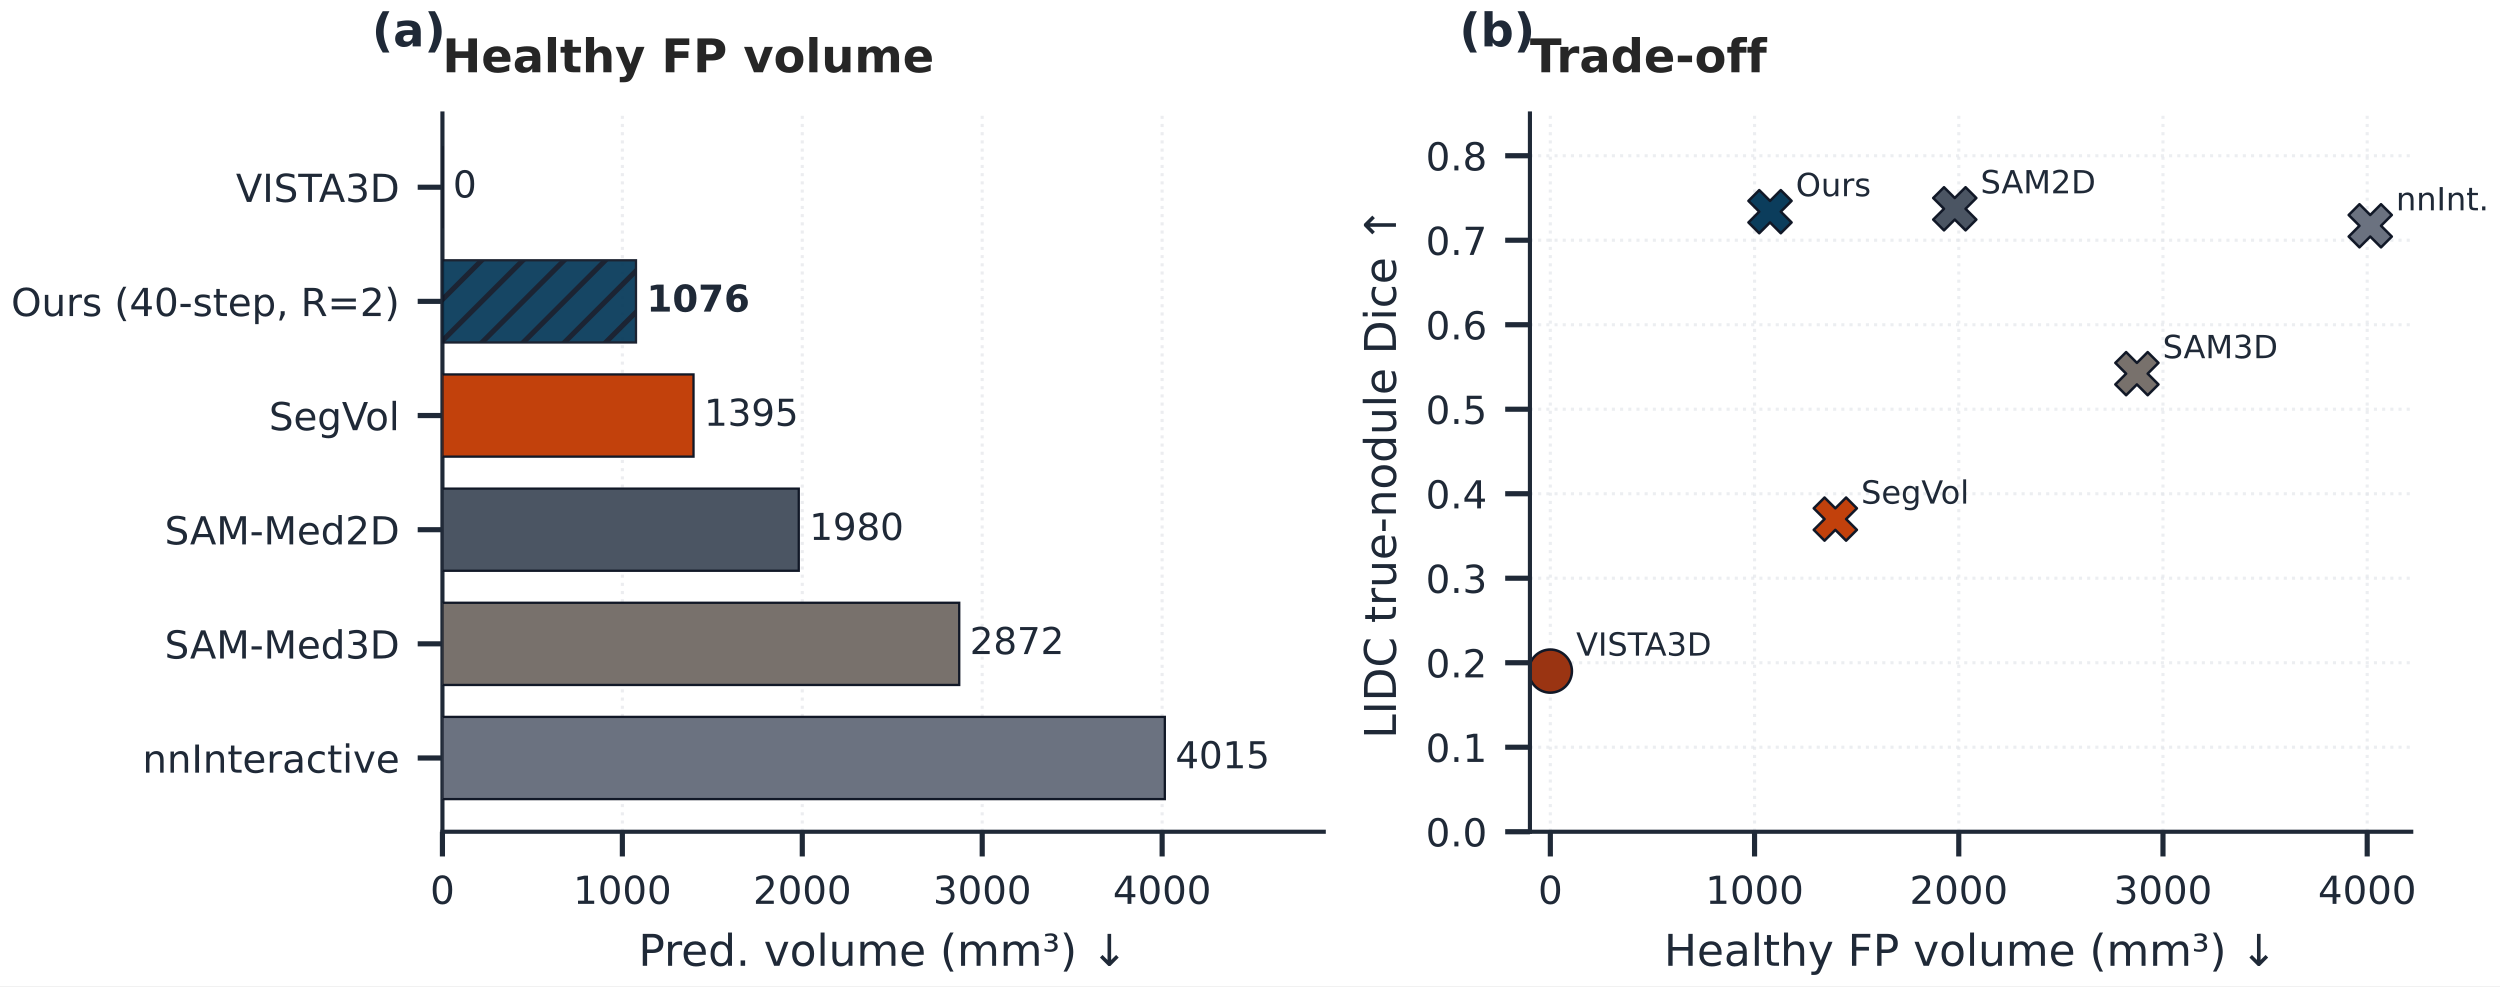
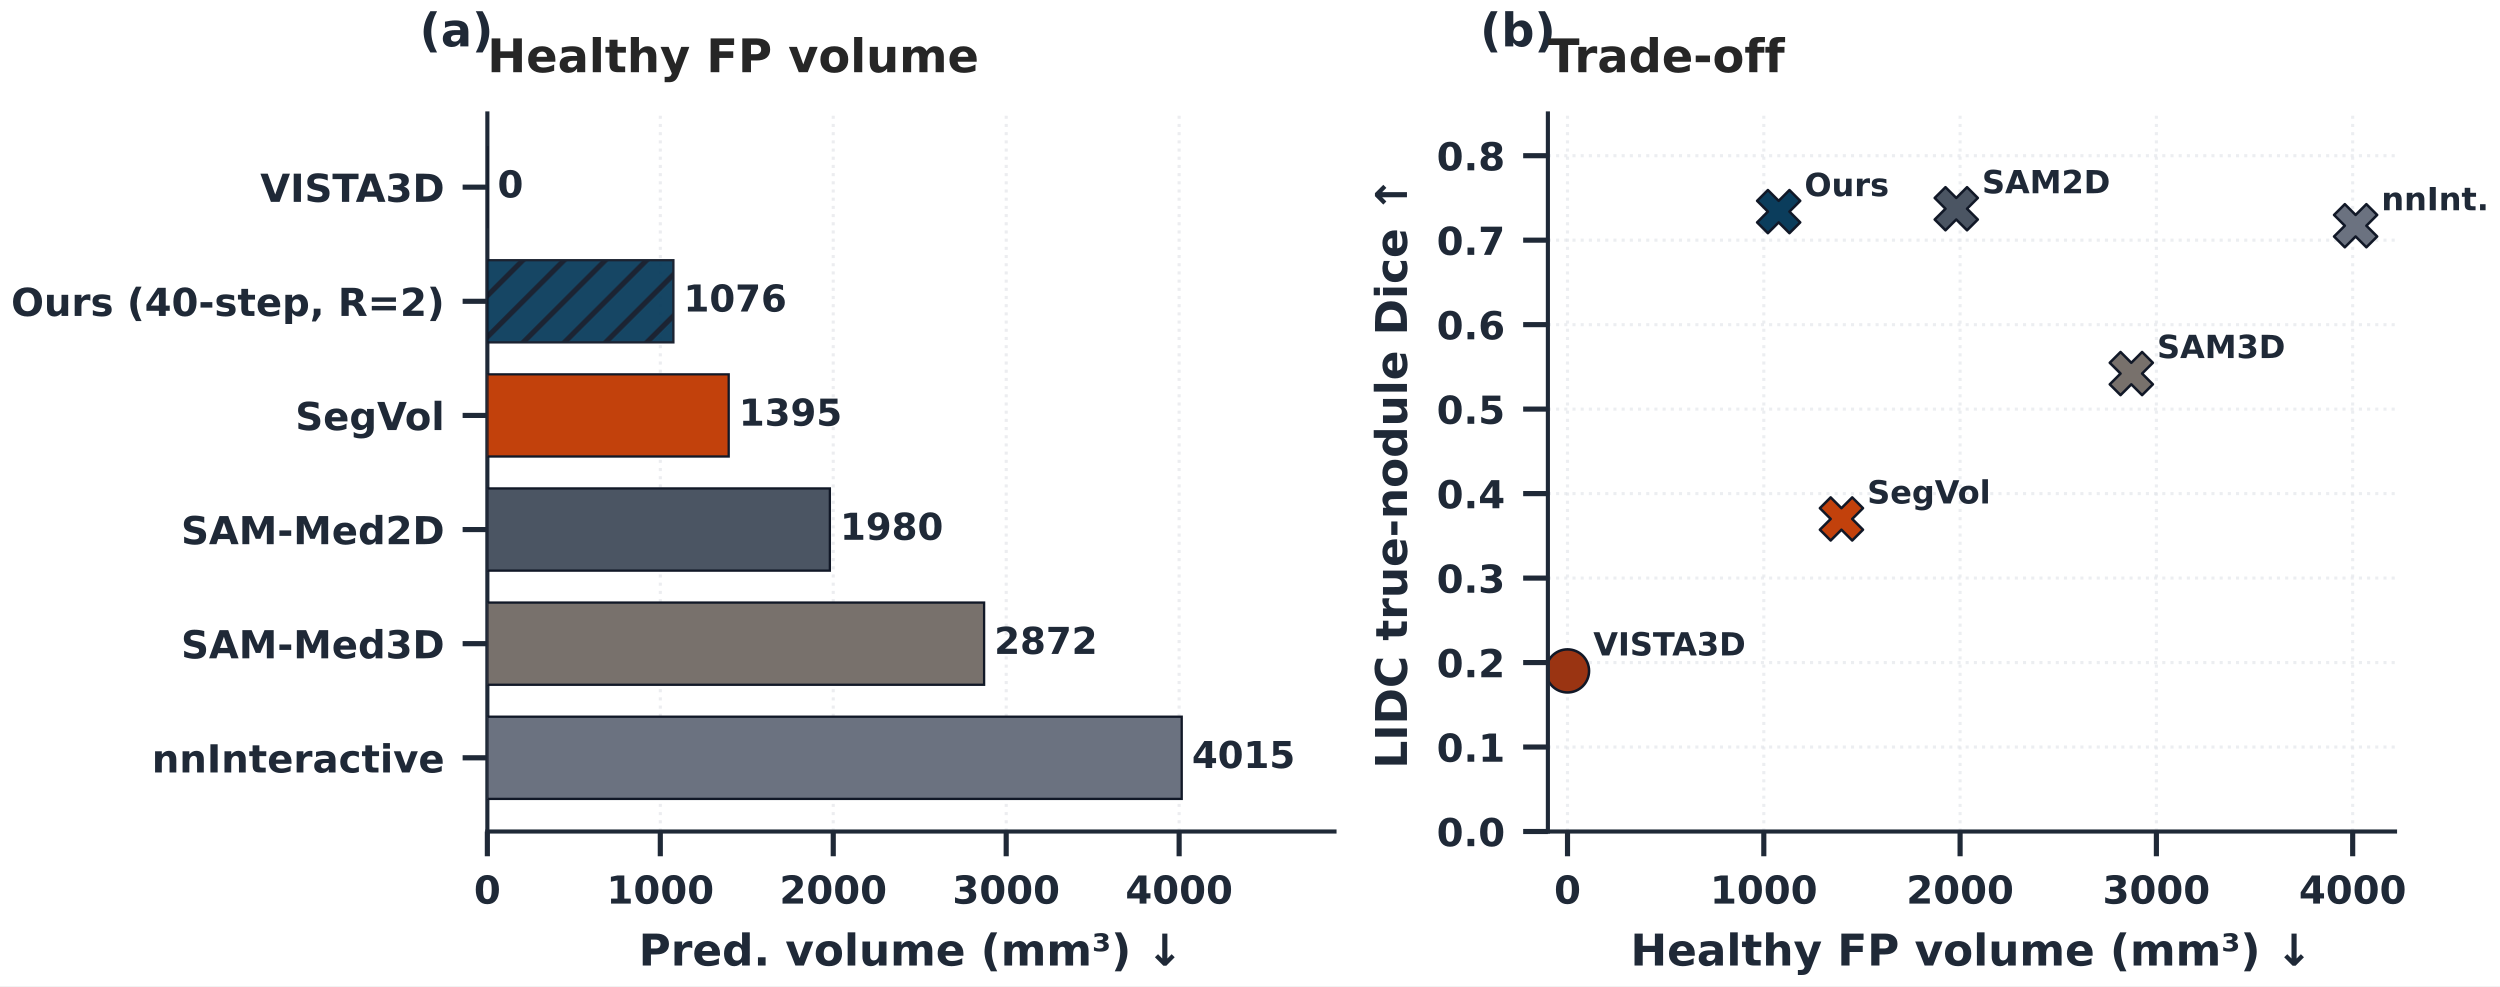
- <svg xmlns="http://www.w3.org/2000/svg" xmlns:xlink="http://www.w3.org/1999/xlink" width="485.108pt" height="191.339pt" viewBox="0 0 485.108 191.339" version="1.1">
+ <svg xmlns="http://www.w3.org/2000/svg" xmlns:xlink="http://www.w3.org/1999/xlink" width="485.242pt" height="191.406pt" viewBox="0 0 485.242 191.406" version="1.1">
  <defs>
    <style type="text/css">*{stroke-linejoin: round; stroke-linecap: butt}</style>
  </defs>
  <g id="figure_1">
    <g id="patch_1">
-       <path d="M 0 191.339  L 485.108 191.339  L 485.108 0  L 0 0  z " style="fill: #ffffff" />
+       <path d="M 0 191.406  L 485.242 191.406  L 485.242 0  L 0 0  z " style="fill: #ffffff" />
    </g>
    <g id="axes_1">
      <g id="patch_2">
-         <path d="M 85.851 161.394  L 256.865 161.394  L 256.865 22.02  L 85.851 22.02  z " style="fill: #ffffff" />
+         <path d="M 94.595 161.394  L 259.019 161.394  L 259.019 22.02  L 94.595 22.02  z " style="fill: #ffffff" />
      </g>
      <g id="matplotlib.axis_1">
        <g id="xtick_1">
          <g id="line2d_1">
-             <path d="M 85.851 161.394  L 85.851 22.02  " clip-path="url(#pe7e0dd7c18)" style="fill: none; stroke-dasharray: 0.6,0.99; stroke-dashoffset: 0; stroke: #e5e7eb; stroke-opacity: 0.75; stroke-width: 0.6" />
+             <path d="M 94.595 161.394  L 94.595 22.02  " clip-path="url(#p7bbdac4e8a)" style="fill: none; stroke-dasharray: 0.6,0.99; stroke-dashoffset: 0; stroke: #e5e7eb; stroke-opacity: 0.75; stroke-width: 0.6" />
          </g>
          <g id="line2d_2">
            <defs>
-               <path id="mbd472f9a07" d="M 0 0  L 0 4.8  " style="stroke: #1f2937" />
+               <path id="mce091af784" d="M 0 0  L 0 4.8  " style="stroke: #1f2937" />
            </defs>
            <g>
-               <use xlink:href="#mbd472f9a07" x="85.851" y="161.394" style="fill: #1f2937; stroke: #1f2937" />
+               <use xlink:href="#mce091af784" x="94.595" y="161.394" style="fill: #1f2937; stroke: #1f2937" />
            </g>
          </g>
          <g id="text_1">
-             <text style="fill: #1f2937; font: 7.5px 'DejaVu Sans'; text-anchor: middle" x="85.851" y="175.393" transform="rotate(-0 85.85141 175.393)">0</text>
+             <text style="fill: #1f2937; font: 700 7.5px 'DejaVu Sans'; text-anchor: middle" x="94.595" y="175.393" transform="rotate(-0 94.59477 175.393)">0</text>
          </g>
        </g>
        <g id="xtick_2">
          <g id="line2d_3">
-             <path d="M 120.765 161.394  L 120.765 22.02  " clip-path="url(#pe7e0dd7c18)" style="fill: none; stroke-dasharray: 0.6,0.99; stroke-dashoffset: 0; stroke: #e5e7eb; stroke-opacity: 0.75; stroke-width: 0.6" />
+             <path d="M 128.163 161.394  L 128.163 22.02  " clip-path="url(#p7bbdac4e8a)" style="fill: none; stroke-dasharray: 0.6,0.99; stroke-dashoffset: 0; stroke: #e5e7eb; stroke-opacity: 0.75; stroke-width: 0.6" />
          </g>
          <g id="line2d_4">
            <g>
-               <use xlink:href="#mbd472f9a07" x="120.765" y="161.394" style="fill: #1f2937; stroke: #1f2937" />
+               <use xlink:href="#mce091af784" x="128.163" y="161.394" style="fill: #1f2937; stroke: #1f2937" />
            </g>
          </g>
          <g id="text_2">
-             <text style="fill: #1f2937; font: 7.5px 'DejaVu Sans'; text-anchor: middle" x="120.765" y="175.393" transform="rotate(-0 120.7648 175.393)">1000</text>
+             <text style="fill: #1f2937; font: 700 7.5px 'DejaVu Sans'; text-anchor: middle" x="128.163" y="175.393" transform="rotate(-0 128.1629 175.393)">1000</text>
          </g>
        </g>
        <g id="xtick_3">
          <g id="line2d_5">
-             <path d="M 155.678 161.394  L 155.678 22.02  " clip-path="url(#pe7e0dd7c18)" style="fill: none; stroke-dasharray: 0.6,0.99; stroke-dashoffset: 0; stroke: #e5e7eb; stroke-opacity: 0.75; stroke-width: 0.6" />
+             <path d="M 161.731 161.394  L 161.731 22.02  " clip-path="url(#p7bbdac4e8a)" style="fill: none; stroke-dasharray: 0.6,0.99; stroke-dashoffset: 0; stroke: #e5e7eb; stroke-opacity: 0.75; stroke-width: 0.6" />
          </g>
          <g id="line2d_6">
            <g>
-               <use xlink:href="#mbd472f9a07" x="155.678" y="161.394" style="fill: #1f2937; stroke: #1f2937" />
+               <use xlink:href="#mce091af784" x="161.731" y="161.394" style="fill: #1f2937; stroke: #1f2937" />
            </g>
          </g>
          <g id="text_3">
-             <text style="fill: #1f2937; font: 7.5px 'DejaVu Sans'; text-anchor: middle" x="155.678" y="175.393" transform="rotate(-0 155.6781 175.393)">2000</text>
+             <text style="fill: #1f2937; font: 700 7.5px 'DejaVu Sans'; text-anchor: middle" x="161.731" y="175.393" transform="rotate(-0 161.731 175.393)">2000</text>
          </g>
        </g>
        <g id="xtick_4">
          <g id="line2d_7">
-             <path d="M 190.592 161.394  L 190.592 22.02  " clip-path="url(#pe7e0dd7c18)" style="fill: none; stroke-dasharray: 0.6,0.99; stroke-dashoffset: 0; stroke: #e5e7eb; stroke-opacity: 0.75; stroke-width: 0.6" />
+             <path d="M 195.299 161.394  L 195.299 22.02  " clip-path="url(#p7bbdac4e8a)" style="fill: none; stroke-dasharray: 0.6,0.99; stroke-dashoffset: 0; stroke: #e5e7eb; stroke-opacity: 0.75; stroke-width: 0.6" />
          </g>
          <g id="line2d_8">
            <g>
-               <use xlink:href="#mbd472f9a07" x="190.592" y="161.394" style="fill: #1f2937; stroke: #1f2937" />
+               <use xlink:href="#mce091af784" x="195.299" y="161.394" style="fill: #1f2937; stroke: #1f2937" />
            </g>
          </g>
          <g id="text_4">
-             <text style="fill: #1f2937; font: 7.5px 'DejaVu Sans'; text-anchor: middle" x="190.592" y="175.393" transform="rotate(-0 190.5915 175.393)">3000</text>
+             <text style="fill: #1f2937; font: 700 7.5px 'DejaVu Sans'; text-anchor: middle" x="195.299" y="175.393" transform="rotate(-0 195.2991 175.393)">3000</text>
          </g>
        </g>
        <g id="xtick_5">
          <g id="line2d_9">
-             <path d="M 225.505 161.394  L 225.505 22.02  " clip-path="url(#pe7e0dd7c18)" style="fill: none; stroke-dasharray: 0.6,0.99; stroke-dashoffset: 0; stroke: #e5e7eb; stroke-opacity: 0.75; stroke-width: 0.6" />
+             <path d="M 228.867 161.394  L 228.867 22.02  " clip-path="url(#p7bbdac4e8a)" style="fill: none; stroke-dasharray: 0.6,0.99; stroke-dashoffset: 0; stroke: #e5e7eb; stroke-opacity: 0.75; stroke-width: 0.6" />
          </g>
          <g id="line2d_10">
            <g>
-               <use xlink:href="#mbd472f9a07" x="225.505" y="161.394" style="fill: #1f2937; stroke: #1f2937" />
+               <use xlink:href="#mce091af784" x="228.867" y="161.394" style="fill: #1f2937; stroke: #1f2937" />
            </g>
          </g>
          <g id="text_5">
-             <text style="fill: #1f2937; font: 7.5px 'DejaVu Sans'; text-anchor: middle" x="225.505" y="175.393" transform="rotate(-0 225.5049 175.393)">4000</text>
+             <text style="fill: #1f2937; font: 700 7.5px 'DejaVu Sans'; text-anchor: middle" x="228.867" y="175.393" transform="rotate(-0 228.8673 175.393)">4000</text>
          </g>
        </g>
        <g id="text_6">
-           <text style="fill: #1f2937; font: 8.5px 'DejaVu Sans'; text-anchor: middle" x="171.358" y="187.411" transform="rotate(-0 171.358 187.4115)">Pred. volume (mm³) ↓</text>
+           <text style="fill: #1f2937; font: 700 8.5px 'DejaVu Sans'; text-anchor: middle" x="176.807" y="187.411" transform="rotate(-0 176.8067 187.4115)">Pred. volume (mm³) ↓</text>
        </g>
      </g>
      <g id="matplotlib.axis_2">
        <g id="ytick_1">
          <g id="line2d_11">
            <defs>
-               <path id="m61e26b4dc8" d="M 0 0  L -4.8 0  " style="stroke: #1f2937" />
+               <path id="m482a76cfbe" d="M 0 0  L -4.8 0  " style="stroke: #1f2937" />
            </defs>
            <g>
-               <use xlink:href="#m61e26b4dc8" x="85.851" y="147.085" style="fill: #1f2937; stroke: #1f2937" />
+               <use xlink:href="#m482a76cfbe" x="94.595" y="147.085" style="fill: #1f2937; stroke: #1f2937" />
            </g>
          </g>
          <g id="text_7">
-             <text style="fill: #1f2937; font: 7.5px 'DejaVu Sans'; text-anchor: end" x="77.551" y="149.934" transform="rotate(-0 77.55141 149.9341)">nnInteractive</text>
+             <text style="fill: #1f2937; font: 700 7.5px 'DejaVu Sans'; text-anchor: end" x="86.295" y="149.934" transform="rotate(-0 86.29477 149.9341)">nnInteractive</text>
          </g>
        </g>
        <g id="ytick_2">
          <g id="line2d_12">
            <g>
-               <use xlink:href="#m61e26b4dc8" x="85.851" y="124.934" style="fill: #1f2937; stroke: #1f2937" />
+               <use xlink:href="#m482a76cfbe" x="94.595" y="124.934" style="fill: #1f2937; stroke: #1f2937" />
            </g>
          </g>
          <g id="text_8">
-             <text style="fill: #1f2937; font: 7.5px 'DejaVu Sans'; text-anchor: end" x="77.551" y="127.783" transform="rotate(-0 77.55141 127.7831)">SAM-Med3D</text>
+             <text style="fill: #1f2937; font: 700 7.5px 'DejaVu Sans'; text-anchor: end" x="86.295" y="127.783" transform="rotate(-0 86.29477 127.7831)">SAM-Med3D</text>
          </g>
        </g>
        <g id="ytick_3">
          <g id="line2d_13">
            <g>
-               <use xlink:href="#m61e26b4dc8" x="85.851" y="102.783" style="fill: #1f2937; stroke: #1f2937" />
+               <use xlink:href="#m482a76cfbe" x="94.595" y="102.783" style="fill: #1f2937; stroke: #1f2937" />
            </g>
          </g>
          <g id="text_9">
-             <text style="fill: #1f2937; font: 7.5px 'DejaVu Sans'; text-anchor: end" x="77.551" y="105.632" transform="rotate(-0 77.55141 105.6321)">SAM-Med2D</text>
+             <text style="fill: #1f2937; font: 700 7.5px 'DejaVu Sans'; text-anchor: end" x="86.295" y="105.632" transform="rotate(-0 86.29477 105.6321)">SAM-Med2D</text>
          </g>
        </g>
        <g id="ytick_4">
          <g id="line2d_14">
            <g>
-               <use xlink:href="#m61e26b4dc8" x="85.851" y="80.632" style="fill: #1f2937; stroke: #1f2937" />
+               <use xlink:href="#m482a76cfbe" x="94.595" y="80.632" style="fill: #1f2937; stroke: #1f2937" />
            </g>
          </g>
          <g id="text_10">
-             <text style="fill: #1f2937; font: 7.5px 'DejaVu Sans'; text-anchor: end" x="77.551" y="83.481" transform="rotate(-0 77.55141 83.48114)">SegVol</text>
+             <text style="fill: #1f2937; font: 700 7.5px 'DejaVu Sans'; text-anchor: end" x="86.295" y="83.481" transform="rotate(-0 86.29477 83.48114)">SegVol</text>
          </g>
        </g>
        <g id="ytick_5">
          <g id="line2d_15">
            <g>
-               <use xlink:href="#m61e26b4dc8" x="85.851" y="58.481" style="fill: #1f2937; stroke: #1f2937" />
+               <use xlink:href="#m482a76cfbe" x="94.595" y="58.481" style="fill: #1f2937; stroke: #1f2937" />
            </g>
          </g>
          <g id="text_11">
-             <text style="fill: #1f2937; font: 7.5px 'DejaVu Sans'; text-anchor: end" x="77.551" y="61.33" transform="rotate(-0 77.55141 61.33016)">Ours (40-step, R=2)</text>
+             <text style="fill: #1f2937; font: 700 7.5px 'DejaVu Sans'; text-anchor: end" x="86.295" y="61.33" transform="rotate(-0 86.29477 61.33016)">Ours (40-step, R=2)</text>
          </g>
        </g>
        <g id="ytick_6">
          <g id="line2d_16">
            <g>
-               <use xlink:href="#m61e26b4dc8" x="85.851" y="36.33" style="fill: #1f2937; stroke: #1f2937" />
+               <use xlink:href="#m482a76cfbe" x="94.595" y="36.33" style="fill: #1f2937; stroke: #1f2937" />
            </g>
          </g>
          <g id="text_12">
-             <text style="fill: #1f2937; font: 7.5px 'DejaVu Sans'; text-anchor: end" x="77.551" y="39.179" transform="rotate(-0 77.55141 39.17918)">VISTA3D</text>
+             <text style="fill: #1f2937; font: 700 7.5px 'DejaVu Sans'; text-anchor: end" x="86.295" y="39.179" transform="rotate(-0 86.29477 39.17918)">VISTA3D</text>
          </g>
        </g>
      </g>
      <g id="patch_3">
-         <path d="M 85.851 161.394  L 85.851 22.02  " style="fill: none; stroke: #1f2937; stroke-width: 0.8; stroke-linejoin: miter; stroke-linecap: square" />
+         <path d="M 94.595 161.394  L 94.595 22.02  " style="fill: none; stroke: #1f2937; stroke-width: 0.8; stroke-linejoin: miter; stroke-linecap: square" />
      </g>
      <g id="patch_4">
-         <path d="M 85.851 161.394  L 256.865 161.394  " style="fill: none; stroke: #1f2937; stroke-width: 0.8; stroke-linejoin: miter; stroke-linecap: square" />
+         <path d="M 94.595 161.394  L 259.019 161.394  " style="fill: none; stroke: #1f2937; stroke-width: 0.8; stroke-linejoin: miter; stroke-linecap: square" />
      </g>
      <g id="patch_5">
-         <path d="M 85.851 155.059  L 226.026 155.059  L 226.026 139.11  L 85.851 139.11  z " clip-path="url(#pe7e0dd7c18)" style="fill: #6b7280; stroke: #111827; stroke-width: 0.45; stroke-linejoin: miter" />
+         <path d="M 94.595 155.059  L 229.368 155.059  L 229.368 139.11  L 94.595 139.11  z " clip-path="url(#p7bbdac4e8a)" style="fill: #6b7280; stroke: #111827; stroke-width: 0.45; stroke-linejoin: miter" />
      </g>
      <g id="patch_6">
-         <path d="M 85.851 132.908  L 186.132 132.908  L 186.132 116.959  L 85.851 116.959  z " clip-path="url(#pe7e0dd7c18)" style="fill: #78716c; stroke: #111827; stroke-width: 0.45; stroke-linejoin: miter" />
+         <path d="M 94.595 132.908  L 191.012 132.908  L 191.012 116.959  L 94.595 116.959  z " clip-path="url(#p7bbdac4e8a)" style="fill: #78716c; stroke: #111827; stroke-width: 0.45; stroke-linejoin: miter" />
      </g>
      <g id="patch_7">
-         <path d="M 85.851 110.757  L 154.995 110.757  L 154.995 94.808  L 85.851 94.808  z " clip-path="url(#pe7e0dd7c18)" style="fill: #4b5563; stroke: #111827; stroke-width: 0.45; stroke-linejoin: miter" />
+         <path d="M 94.595 110.757  L 161.074 110.757  L 161.074 94.808  L 94.595 94.808  z " clip-path="url(#p7bbdac4e8a)" style="fill: #4b5563; stroke: #111827; stroke-width: 0.45; stroke-linejoin: miter" />
      </g>
      <g id="patch_8">
-         <path d="M 85.851 88.606  L 134.572 88.606  L 134.572 72.657  L 85.851 72.657  z " clip-path="url(#pe7e0dd7c18)" style="fill: #c2410c; stroke: #111827; stroke-width: 0.45; stroke-linejoin: miter" />
+         <path d="M 94.595 88.606  L 141.439 88.606  L 141.439 72.657  L 94.595 72.657  z " clip-path="url(#p7bbdac4e8a)" style="fill: #c2410c; stroke: #111827; stroke-width: 0.45; stroke-linejoin: miter" />
      </g>
      <g id="patch_9">
-         <path d="M 85.851 66.455  L 123.407 66.455  L 123.407 50.506  L 85.851 50.506  z " clip-path="url(#pe7e0dd7c18)" style="fill: url(#h76192977a8); opacity: 0.95; stroke: #111827; stroke-width: 0.45; stroke-linejoin: miter" />
+         <path d="M 94.595 66.455  L 130.703 66.455  L 130.703 50.506  L 94.595 50.506  z " clip-path="url(#p7bbdac4e8a)" style="fill: url(#ha240fbc091); opacity: 0.95; stroke: #111827; stroke-width: 0.45; stroke-linejoin: miter" />
      </g>
      <g id="patch_10">
-         <path d="M 85.851 44.304  L 85.851 44.304  L 85.851 28.355  L 85.851 28.355  z " clip-path="url(#pe7e0dd7c18)" style="fill: #9ca3af; stroke: #111827; stroke-width: 0.45; stroke-linejoin: miter" />
+         <path d="M 94.595 44.304  L 94.595 44.304  L 94.595 28.355  L 94.595 28.355  z " clip-path="url(#p7bbdac4e8a)" style="fill: #9ca3af; stroke: #111827; stroke-width: 0.45; stroke-linejoin: miter" />
      </g>
      <g id="text_13">
-         <text style="fill: #1f2937; font: 7.2px 'DejaVu Sans'; text-anchor: start" x="228.078" y="149.071" transform="rotate(-0 228.0783 149.0714)">4015</text>
+         <text style="fill: #1f2937; font: 700 7.2px 'DejaVu Sans'; text-anchor: start" x="231.342" y="149.071" transform="rotate(-0 231.3415 149.0714)">4015</text>
      </g>
      <g id="text_14">
-         <text style="fill: #1f2937; font: 7.2px 'DejaVu Sans'; text-anchor: start" x="188.184" y="126.92" transform="rotate(-0 188.1843 126.9204)">2872</text>
+         <text style="fill: #1f2937; font: 700 7.2px 'DejaVu Sans'; text-anchor: start" x="192.985" y="126.92" transform="rotate(-0 192.9846 126.9204)">2872</text>
      </g>
      <g id="text_15">
-         <text style="fill: #1f2937; font: 7.2px 'DejaVu Sans'; text-anchor: start" x="157.047" y="104.769" transform="rotate(-0 157.0471 104.7695)">1980</text>
+         <text style="fill: #1f2937; font: 700 7.2px 'DejaVu Sans'; text-anchor: start" x="163.047" y="104.769" transform="rotate(-0 163.0472 104.7695)">1980</text>
      </g>
      <g id="text_16">
-         <text style="fill: #1f2937; font: 7.2px 'DejaVu Sans'; text-anchor: start" x="136.625" y="82.618" transform="rotate(-0 136.6246 82.61847)">1395</text>
+         <text style="fill: #1f2937; font: 700 7.2px 'DejaVu Sans'; text-anchor: start" x="143.412" y="82.618" transform="rotate(-0 143.4116 82.61847)">1395</text>
      </g>
      <g id="text_17">
-         <text style="fill: #1f2937; font: 700 7.2px 'DejaVu Sans'; text-anchor: start" x="125.459" y="60.467" transform="rotate(-0 125.4587 60.46749)">1076</text>
+         <text style="fill: #1f2937; font: 700 7.2px 'DejaVu Sans'; text-anchor: start" x="132.676" y="60.467" transform="rotate(-0 132.676 60.46749)">1076</text>
      </g>
      <g id="text_18">
-         <text style="fill: #1f2937; font: 7.2px 'DejaVu Sans'; text-anchor: start" x="87.904" y="38.317" transform="rotate(-0 87.90357 38.31651)">0</text>
+         <text style="fill: #1f2937; font: 700 7.2px 'DejaVu Sans'; text-anchor: start" x="96.568" y="38.317" transform="rotate(-0 96.56785 38.31651)">0</text>
      </g>
      <g id="text_19">
-         <text style="fill: #1f2937; font: 700 9px 'DejaVu Sans'; text-anchor: start" x="72.17" y="8.999" transform="rotate(-0 72.17035 8.998594)">(a)</text>
+         <text style="fill: #1f2937; font: 700 9px 'DejaVu Sans'; text-anchor: start" x="81.441" y="8.999" transform="rotate(-0 81.44085 8.998594)">(a)</text>
      </g>
      <g id="text_20">
-         <text style="fill: #262626; font: 600 9px 'DejaVu Sans'; text-anchor: start" x="85.851" y="14.02" transform="rotate(-0 85.85141 14.02023)">Healthy FP volume</text>
+         <text style="fill: #262626; font: 700 9px 'DejaVu Sans'; text-anchor: start" x="94.595" y="14.02" transform="rotate(-0 94.59477 14.02023)">Healthy FP volume</text>
      </g>
    </g>
    <g id="axes_2">
      <g id="patch_11">
-         <path d="M 296.872 161.394  L 467.885 161.394  L 467.885 22.02  L 296.872 22.02  z " style="fill: #ffffff" />
+         <path d="M 300.44 161.394  L 464.864 161.394  L 464.864 22.02  L 300.44 22.02  z " style="fill: #ffffff" />
      </g>
      <g id="matplotlib.axis_3">
        <g id="xtick_6">
          <g id="line2d_17">
-             <path d="M 300.834 161.394  L 300.834 22.02  " clip-path="url(#pd061e6e493)" style="fill: none; stroke-dasharray: 0.6,0.99; stroke-dashoffset: 0; stroke: #e5e7eb; stroke-opacity: 0.7; stroke-width: 0.6" />
+             <path d="M 304.25 161.394  L 304.25 22.02  " clip-path="url(#p4d7ccb9939)" style="fill: none; stroke-dasharray: 0.6,0.99; stroke-dashoffset: 0; stroke: #e5e7eb; stroke-opacity: 0.7; stroke-width: 0.6" />
          </g>
          <g id="line2d_18">
            <g>
-               <use xlink:href="#mbd472f9a07" x="300.834" y="161.394" style="fill: #1f2937; stroke: #1f2937" />
+               <use xlink:href="#mce091af784" x="304.25" y="161.394" style="fill: #1f2937; stroke: #1f2937" />
            </g>
          </g>
          <g id="text_21">
-             <text style="fill: #1f2937; font: 7.5px 'DejaVu Sans'; text-anchor: middle" x="300.834" y="175.393" transform="rotate(-0 300.8343 175.393)">0</text>
+             <text style="fill: #1f2937; font: 700 7.5px 'DejaVu Sans'; text-anchor: middle" x="304.25" y="175.393" transform="rotate(-0 304.25 175.393)">0</text>
          </g>
        </g>
        <g id="xtick_7">
          <g id="line2d_19">
-             <path d="M 340.46 161.394  L 340.46 22.02  " clip-path="url(#pd061e6e493)" style="fill: none; stroke-dasharray: 0.6,0.99; stroke-dashoffset: 0; stroke: #e5e7eb; stroke-opacity: 0.7; stroke-width: 0.6" />
+             <path d="M 342.349 161.394  L 342.349 22.02  " clip-path="url(#p4d7ccb9939)" style="fill: none; stroke-dasharray: 0.6,0.99; stroke-dashoffset: 0; stroke: #e5e7eb; stroke-opacity: 0.7; stroke-width: 0.6" />
          </g>
          <g id="line2d_20">
            <g>
-               <use xlink:href="#mbd472f9a07" x="340.46" y="161.394" style="fill: #1f2937; stroke: #1f2937" />
+               <use xlink:href="#mce091af784" x="342.349" y="161.394" style="fill: #1f2937; stroke: #1f2937" />
            </g>
          </g>
          <g id="text_22">
-             <text style="fill: #1f2937; font: 7.5px 'DejaVu Sans'; text-anchor: middle" x="340.46" y="175.393" transform="rotate(-0 340.4604 175.393)">1000</text>
+             <text style="fill: #1f2937; font: 700 7.5px 'DejaVu Sans'; text-anchor: middle" x="342.349" y="175.393" transform="rotate(-0 342.3492 175.393)">1000</text>
          </g>
        </g>
        <g id="xtick_8">
          <g id="line2d_21">
-             <path d="M 380.086 161.394  L 380.086 22.02  " clip-path="url(#pd061e6e493)" style="fill: none; stroke-dasharray: 0.6,0.99; stroke-dashoffset: 0; stroke: #e5e7eb; stroke-opacity: 0.7; stroke-width: 0.6" />
+             <path d="M 380.448 161.394  L 380.448 22.02  " clip-path="url(#p4d7ccb9939)" style="fill: none; stroke-dasharray: 0.6,0.99; stroke-dashoffset: 0; stroke: #e5e7eb; stroke-opacity: 0.7; stroke-width: 0.6" />
          </g>
          <g id="line2d_22">
            <g>
-               <use xlink:href="#mbd472f9a07" x="380.086" y="161.394" style="fill: #1f2937; stroke: #1f2937" />
+               <use xlink:href="#mce091af784" x="380.448" y="161.394" style="fill: #1f2937; stroke: #1f2937" />
            </g>
          </g>
          <g id="text_23">
-             <text style="fill: #1f2937; font: 7.5px 'DejaVu Sans'; text-anchor: middle" x="380.086" y="175.393" transform="rotate(-0 380.0864 175.393)">2000</text>
+             <text style="fill: #1f2937; font: 700 7.5px 'DejaVu Sans'; text-anchor: middle" x="380.448" y="175.393" transform="rotate(-0 380.4484 175.393)">2000</text>
          </g>
        </g>
        <g id="xtick_9">
          <g id="line2d_23">
-             <path d="M 419.712 161.394  L 419.712 22.02  " clip-path="url(#pd061e6e493)" style="fill: none; stroke-dasharray: 0.6,0.99; stroke-dashoffset: 0; stroke: #e5e7eb; stroke-opacity: 0.7; stroke-width: 0.6" />
+             <path d="M 418.548 161.394  L 418.548 22.02  " clip-path="url(#p4d7ccb9939)" style="fill: none; stroke-dasharray: 0.6,0.99; stroke-dashoffset: 0; stroke: #e5e7eb; stroke-opacity: 0.7; stroke-width: 0.6" />
          </g>
          <g id="line2d_24">
            <g>
-               <use xlink:href="#mbd472f9a07" x="419.712" y="161.394" style="fill: #1f2937; stroke: #1f2937" />
+               <use xlink:href="#mce091af784" x="418.548" y="161.394" style="fill: #1f2937; stroke: #1f2937" />
            </g>
          </g>
          <g id="text_24">
-             <text style="fill: #1f2937; font: 7.5px 'DejaVu Sans'; text-anchor: middle" x="419.712" y="175.393" transform="rotate(-0 419.7125 175.393)">3000</text>
+             <text style="fill: #1f2937; font: 700 7.5px 'DejaVu Sans'; text-anchor: middle" x="418.548" y="175.393" transform="rotate(-0 418.5477 175.393)">3000</text>
          </g>
        </g>
        <g id="xtick_10">
          <g id="line2d_25">
-             <path d="M 459.338 161.394  L 459.338 22.02  " clip-path="url(#pd061e6e493)" style="fill: none; stroke-dasharray: 0.6,0.99; stroke-dashoffset: 0; stroke: #e5e7eb; stroke-opacity: 0.7; stroke-width: 0.6" />
+             <path d="M 456.647 161.394  L 456.647 22.02  " clip-path="url(#p4d7ccb9939)" style="fill: none; stroke-dasharray: 0.6,0.99; stroke-dashoffset: 0; stroke: #e5e7eb; stroke-opacity: 0.7; stroke-width: 0.6" />
          </g>
          <g id="line2d_26">
            <g>
-               <use xlink:href="#mbd472f9a07" x="459.338" y="161.394" style="fill: #1f2937; stroke: #1f2937" />
+               <use xlink:href="#mce091af784" x="456.647" y="161.394" style="fill: #1f2937; stroke: #1f2937" />
            </g>
          </g>
          <g id="text_25">
-             <text style="fill: #1f2937; font: 7.5px 'DejaVu Sans'; text-anchor: middle" x="459.338" y="175.393" transform="rotate(-0 459.3385 175.393)">4000</text>
+             <text style="fill: #1f2937; font: 700 7.5px 'DejaVu Sans'; text-anchor: middle" x="456.647" y="175.393" transform="rotate(-0 456.6469 175.393)">4000</text>
          </g>
        </g>
        <g id="text_26">
-           <text style="fill: #1f2937; font: 8.5px 'DejaVu Sans'; text-anchor: middle" x="382.378" y="187.411" transform="rotate(-0 382.3783 187.4115)">Healthy FP volume (mm³) ↓</text>
+           <text style="fill: #1f2937; font: 700 8.5px 'DejaVu Sans'; text-anchor: middle" x="382.652" y="187.411" transform="rotate(-0 382.652 187.4115)">Healthy FP volume (mm³) ↓</text>
        </g>
      </g>
      <g id="matplotlib.axis_4">
        <g id="ytick_7">
          <g id="line2d_27">
-             <path d="M 296.872 161.394  L 467.885 161.394  " clip-path="url(#pd061e6e493)" style="fill: none; stroke-dasharray: 0.6,0.99; stroke-dashoffset: 0; stroke: #e5e7eb; stroke-opacity: 0.7; stroke-width: 0.6" />
+             <path d="M 300.44 161.394  L 464.864 161.394  " clip-path="url(#p4d7ccb9939)" style="fill: none; stroke-dasharray: 0.6,0.99; stroke-dashoffset: 0; stroke: #e5e7eb; stroke-opacity: 0.7; stroke-width: 0.6" />
          </g>
          <g id="line2d_28">
            <g>
-               <use xlink:href="#m61e26b4dc8" x="296.872" y="161.394" style="fill: #1f2937; stroke: #1f2937" />
+               <use xlink:href="#m482a76cfbe" x="300.44" y="161.394" style="fill: #1f2937; stroke: #1f2937" />
            </g>
          </g>
          <g id="text_27">
-             <text style="fill: #1f2937; font: 7.5px 'DejaVu Sans'; text-anchor: end" x="288.572" y="164.244" transform="rotate(-0 288.5717 164.2436)">0.0</text>
+             <text style="fill: #1f2937; font: 700 7.5px 'DejaVu Sans'; text-anchor: end" x="292.14" y="164.244" transform="rotate(-0 292.1401 164.2436)">0.0</text>
          </g>
        </g>
        <g id="ytick_8">
          <g id="line2d_29">
-             <path d="M 296.872 144.997  L 467.885 144.997  " clip-path="url(#pd061e6e493)" style="fill: none; stroke-dasharray: 0.6,0.99; stroke-dashoffset: 0; stroke: #e5e7eb; stroke-opacity: 0.7; stroke-width: 0.6" />
+             <path d="M 300.44 144.997  L 464.864 144.997  " clip-path="url(#p4d7ccb9939)" style="fill: none; stroke-dasharray: 0.6,0.99; stroke-dashoffset: 0; stroke: #e5e7eb; stroke-opacity: 0.7; stroke-width: 0.6" />
          </g>
          <g id="line2d_30">
            <g>
-               <use xlink:href="#m61e26b4dc8" x="296.872" y="144.997" style="fill: #1f2937; stroke: #1f2937" />
+               <use xlink:href="#m482a76cfbe" x="300.44" y="144.997" style="fill: #1f2937; stroke: #1f2937" />
            </g>
          </g>
          <g id="text_28">
-             <text style="fill: #1f2937; font: 7.5px 'DejaVu Sans'; text-anchor: end" x="288.572" y="147.847" transform="rotate(-0 288.5717 147.8467)">0.1</text>
+             <text style="fill: #1f2937; font: 700 7.5px 'DejaVu Sans'; text-anchor: end" x="292.14" y="147.847" transform="rotate(-0 292.1401 147.8467)">0.1</text>
          </g>
        </g>
        <g id="ytick_9">
          <g id="line2d_31">
-             <path d="M 296.872 128.6  L 467.885 128.6  " clip-path="url(#pd061e6e493)" style="fill: none; stroke-dasharray: 0.6,0.99; stroke-dashoffset: 0; stroke: #e5e7eb; stroke-opacity: 0.7; stroke-width: 0.6" />
+             <path d="M 300.44 128.6  L 464.864 128.6  " clip-path="url(#p4d7ccb9939)" style="fill: none; stroke-dasharray: 0.6,0.99; stroke-dashoffset: 0; stroke: #e5e7eb; stroke-opacity: 0.7; stroke-width: 0.6" />
          </g>
          <g id="line2d_32">
            <g>
-               <use xlink:href="#m61e26b4dc8" x="296.872" y="128.6" style="fill: #1f2937; stroke: #1f2937" />
+               <use xlink:href="#m482a76cfbe" x="300.44" y="128.6" style="fill: #1f2937; stroke: #1f2937" />
            </g>
          </g>
          <g id="text_29">
-             <text style="fill: #1f2937; font: 7.5px 'DejaVu Sans'; text-anchor: end" x="288.572" y="131.45" transform="rotate(-0 288.5717 131.4497)">0.2</text>
+             <text style="fill: #1f2937; font: 700 7.5px 'DejaVu Sans'; text-anchor: end" x="292.14" y="131.45" transform="rotate(-0 292.1401 131.4497)">0.2</text>
          </g>
        </g>
        <g id="ytick_10">
          <g id="line2d_33">
-             <path d="M 296.872 112.203  L 467.885 112.203  " clip-path="url(#pd061e6e493)" style="fill: none; stroke-dasharray: 0.6,0.99; stroke-dashoffset: 0; stroke: #e5e7eb; stroke-opacity: 0.7; stroke-width: 0.6" />
+             <path d="M 300.44 112.203  L 464.864 112.203  " clip-path="url(#p4d7ccb9939)" style="fill: none; stroke-dasharray: 0.6,0.99; stroke-dashoffset: 0; stroke: #e5e7eb; stroke-opacity: 0.7; stroke-width: 0.6" />
          </g>
          <g id="line2d_34">
            <g>
-               <use xlink:href="#m61e26b4dc8" x="296.872" y="112.203" style="fill: #1f2937; stroke: #1f2937" />
+               <use xlink:href="#m482a76cfbe" x="300.44" y="112.203" style="fill: #1f2937; stroke: #1f2937" />
            </g>
          </g>
          <g id="text_30">
-             <text style="fill: #1f2937; font: 7.5px 'DejaVu Sans'; text-anchor: end" x="288.572" y="115.053" transform="rotate(-0 288.5717 115.0528)">0.3</text>
+             <text style="fill: #1f2937; font: 700 7.5px 'DejaVu Sans'; text-anchor: end" x="292.14" y="115.053" transform="rotate(-0 292.1401 115.0528)">0.3</text>
          </g>
        </g>
        <g id="ytick_11">
          <g id="line2d_35">
-             <path d="M 296.872 95.806  L 467.885 95.806  " clip-path="url(#pd061e6e493)" style="fill: none; stroke-dasharray: 0.6,0.99; stroke-dashoffset: 0; stroke: #e5e7eb; stroke-opacity: 0.7; stroke-width: 0.6" />
+             <path d="M 300.44 95.806  L 464.864 95.806  " clip-path="url(#p4d7ccb9939)" style="fill: none; stroke-dasharray: 0.6,0.99; stroke-dashoffset: 0; stroke: #e5e7eb; stroke-opacity: 0.7; stroke-width: 0.6" />
          </g>
          <g id="line2d_36">
            <g>
-               <use xlink:href="#m61e26b4dc8" x="296.872" y="95.806" style="fill: #1f2937; stroke: #1f2937" />
+               <use xlink:href="#m482a76cfbe" x="300.44" y="95.806" style="fill: #1f2937; stroke: #1f2937" />
            </g>
          </g>
          <g id="text_31">
-             <text style="fill: #1f2937; font: 7.5px 'DejaVu Sans'; text-anchor: end" x="288.572" y="98.656" transform="rotate(-0 288.5717 98.65586)">0.4</text>
+             <text style="fill: #1f2937; font: 700 7.5px 'DejaVu Sans'; text-anchor: end" x="292.14" y="98.656" transform="rotate(-0 292.1401 98.65586)">0.4</text>
          </g>
        </g>
        <g id="ytick_12">
          <g id="line2d_37">
-             <path d="M 296.872 79.41  L 467.885 79.41  " clip-path="url(#pd061e6e493)" style="fill: none; stroke-dasharray: 0.6,0.99; stroke-dashoffset: 0; stroke: #e5e7eb; stroke-opacity: 0.7; stroke-width: 0.6" />
+             <path d="M 300.44 79.41  L 464.864 79.41  " clip-path="url(#p4d7ccb9939)" style="fill: none; stroke-dasharray: 0.6,0.99; stroke-dashoffset: 0; stroke: #e5e7eb; stroke-opacity: 0.7; stroke-width: 0.6" />
          </g>
          <g id="line2d_38">
            <g>
-               <use xlink:href="#m61e26b4dc8" x="296.872" y="79.41" style="fill: #1f2937; stroke: #1f2937" />
+               <use xlink:href="#m482a76cfbe" x="300.44" y="79.41" style="fill: #1f2937; stroke: #1f2937" />
            </g>
          </g>
          <g id="text_32">
-             <text style="fill: #1f2937; font: 7.5px 'DejaVu Sans'; text-anchor: end" x="288.572" y="82.259" transform="rotate(-0 288.5717 82.25892)">0.5</text>
+             <text style="fill: #1f2937; font: 700 7.5px 'DejaVu Sans'; text-anchor: end" x="292.14" y="82.259" transform="rotate(-0 292.1401 82.25892)">0.5</text>
          </g>
        </g>
        <g id="ytick_13">
          <g id="line2d_39">
-             <path d="M 296.872 63.013  L 467.885 63.013  " clip-path="url(#pd061e6e493)" style="fill: none; stroke-dasharray: 0.6,0.99; stroke-dashoffset: 0; stroke: #e5e7eb; stroke-opacity: 0.7; stroke-width: 0.6" />
+             <path d="M 300.44 63.013  L 464.864 63.013  " clip-path="url(#p4d7ccb9939)" style="fill: none; stroke-dasharray: 0.6,0.99; stroke-dashoffset: 0; stroke: #e5e7eb; stroke-opacity: 0.7; stroke-width: 0.6" />
          </g>
          <g id="line2d_40">
            <g>
-               <use xlink:href="#m61e26b4dc8" x="296.872" y="63.013" style="fill: #1f2937; stroke: #1f2937" />
+               <use xlink:href="#m482a76cfbe" x="300.44" y="63.013" style="fill: #1f2937; stroke: #1f2937" />
            </g>
          </g>
          <g id="text_33">
-             <text style="fill: #1f2937; font: 7.5px 'DejaVu Sans'; text-anchor: end" x="288.572" y="65.862" transform="rotate(-0 288.5717 65.86199)">0.6</text>
+             <text style="fill: #1f2937; font: 700 7.5px 'DejaVu Sans'; text-anchor: end" x="292.14" y="65.862" transform="rotate(-0 292.1401 65.86199)">0.6</text>
          </g>
        </g>
        <g id="ytick_14">
          <g id="line2d_41">
-             <path d="M 296.872 46.616  L 467.885 46.616  " clip-path="url(#pd061e6e493)" style="fill: none; stroke-dasharray: 0.6,0.99; stroke-dashoffset: 0; stroke: #e5e7eb; stroke-opacity: 0.7; stroke-width: 0.6" />
+             <path d="M 300.44 46.616  L 464.864 46.616  " clip-path="url(#p4d7ccb9939)" style="fill: none; stroke-dasharray: 0.6,0.99; stroke-dashoffset: 0; stroke: #e5e7eb; stroke-opacity: 0.7; stroke-width: 0.6" />
          </g>
          <g id="line2d_42">
            <g>
-               <use xlink:href="#m61e26b4dc8" x="296.872" y="46.616" style="fill: #1f2937; stroke: #1f2937" />
+               <use xlink:href="#m482a76cfbe" x="300.44" y="46.616" style="fill: #1f2937; stroke: #1f2937" />
            </g>
          </g>
          <g id="text_34">
-             <text style="fill: #1f2937; font: 7.5px 'DejaVu Sans'; text-anchor: end" x="288.572" y="49.465" transform="rotate(-0 288.5717 49.46505)">0.7</text>
+             <text style="fill: #1f2937; font: 700 7.5px 'DejaVu Sans'; text-anchor: end" x="292.14" y="49.465" transform="rotate(-0 292.1401 49.46505)">0.7</text>
          </g>
        </g>
        <g id="ytick_15">
          <g id="line2d_43">
-             <path d="M 296.872 30.219  L 467.885 30.219  " clip-path="url(#pd061e6e493)" style="fill: none; stroke-dasharray: 0.6,0.99; stroke-dashoffset: 0; stroke: #e5e7eb; stroke-opacity: 0.7; stroke-width: 0.6" />
+             <path d="M 300.44 30.219  L 464.864 30.219  " clip-path="url(#p4d7ccb9939)" style="fill: none; stroke-dasharray: 0.6,0.99; stroke-dashoffset: 0; stroke: #e5e7eb; stroke-opacity: 0.7; stroke-width: 0.6" />
          </g>
          <g id="line2d_44">
            <g>
-               <use xlink:href="#m61e26b4dc8" x="296.872" y="30.219" style="fill: #1f2937; stroke: #1f2937" />
+               <use xlink:href="#m482a76cfbe" x="300.44" y="30.219" style="fill: #1f2937; stroke: #1f2937" />
            </g>
          </g>
          <g id="text_35">
-             <text style="fill: #1f2937; font: 7.5px 'DejaVu Sans'; text-anchor: end" x="288.572" y="33.068" transform="rotate(-0 288.5717 33.06811)">0.8</text>
+             <text style="fill: #1f2937; font: 700 7.5px 'DejaVu Sans'; text-anchor: end" x="292.14" y="33.068" transform="rotate(-0 292.1401 33.06811)">0.8</text>
          </g>
        </g>
        <g id="text_36">
-           <text style="fill: #1f2937; font: 8.5px 'DejaVu Sans'; text-anchor: middle" x="270.877" y="91.707" transform="rotate(-90 270.8767 91.70721)">LIDC true-nodule Dice ↑</text>
+           <text style="fill: #1f2937; font: 700 8.5px 'DejaVu Sans'; text-anchor: middle" x="273.087" y="91.707" transform="rotate(-90 273.0868 91.70721)">LIDC true-nodule Dice ↑</text>
        </g>
      </g>
      <g id="PathCollection_1">
-         <path d="M 300.834 134.407  C 301.944 134.407 303.008 133.966 303.792 133.182  C 304.577 132.397 305.018 131.333 305.018 130.224  C 305.018 129.114 304.577 128.05 303.792 127.266  C 303.008 126.481 301.944 126.04 300.834 126.04  C 299.725 126.04 298.661 126.481 297.876 127.266  C 297.092 128.05 296.651 129.114 296.651 130.224  C 296.651 131.333 297.092 132.397 297.876 133.182  C 298.661 133.966 299.725 134.407 300.834 134.407  z " clip-path="url(#pd061e6e493)" style="fill: #9a3412; stroke: #111827; stroke-width: 0.5" />
-         <path d="M 341.367 45.257  L 343.459 43.165  L 345.55 45.257  L 347.642 43.165  L 345.55 41.073  L 347.642 38.982  L 345.55 36.89  L 343.459 38.982  L 341.367 36.89  L 339.275 38.982  L 341.367 41.073  L 339.275 43.165  z " clip-path="url(#pd061e6e493)" style="fill: #0b3d5c; stroke: #111827; stroke-width: 0.5" />
-         <path d="M 354.04 104.909  L 356.132 102.817  L 358.223 104.909  L 360.315 102.817  L 358.223 100.726  L 360.315 98.634  L 358.223 96.542  L 356.132 98.634  L 354.04 96.542  L 351.948 98.634  L 354.04 100.726  L 351.948 102.817  z " clip-path="url(#pd061e6e493)" style="fill: #c2410c; stroke: #111827; stroke-width: 0.5" />
-         <path d="M 377.219 44.699  L 379.311 42.608  L 381.403 44.699  L 383.494 42.608  L 381.403 40.516  L 383.494 38.424  L 381.403 36.333  L 379.311 38.424  L 377.219 36.333  L 375.128 38.424  L 377.219 40.516  L 375.128 42.608  z " clip-path="url(#pd061e6e493)" style="fill: #4b5563; stroke: #111827; stroke-width: 0.5" />
-         <path d="M 412.559 76.69  L 414.651 74.598  L 416.743 76.69  L 418.834 74.598  L 416.743 72.506  L 418.834 70.415  L 416.743 68.323  L 414.651 70.415  L 412.559 68.323  L 410.468 70.415  L 412.559 72.506  L 410.468 74.598  z " clip-path="url(#pd061e6e493)" style="fill: #78716c; stroke: #111827; stroke-width: 0.5" />
-         <path d="M 457.838 47.995  L 459.93 45.903  L 462.022 47.995  L 464.113 45.903  L 462.022 43.812  L 464.113 41.72  L 462.022 39.628  L 459.93 41.72  L 457.838 39.628  L 455.747 41.72  L 457.838 43.812  L 455.747 45.903  z " clip-path="url(#pd061e6e493)" style="fill: #6b7280; stroke: #111827; stroke-width: 0.5" />
+         <path d="M 304.25 134.407  C 305.359 134.407 306.424 133.966 307.208 133.182  C 307.993 132.397 308.433 131.333 308.433 130.224  C 308.433 129.114 307.993 128.05 307.208 127.266  C 306.424 126.481 305.359 126.04 304.25 126.04  C 303.141 126.04 302.076 126.481 301.292 127.266  C 300.507 128.05 300.067 129.114 300.067 130.224  C 300.067 131.333 300.507 132.397 301.292 133.182  C 302.076 133.966 303.141 134.407 304.25 134.407  z " clip-path="url(#p4d7ccb9939)" style="fill: #9a3412; stroke: #111827; stroke-width: 0.5" />
+         <path d="M 343.14 45.257  L 345.232 43.165  L 347.324 45.257  L 349.415 43.165  L 347.324 41.073  L 349.415 38.982  L 347.324 36.89  L 345.232 38.982  L 343.14 36.89  L 341.049 38.982  L 343.14 41.073  L 341.049 43.165  z " clip-path="url(#p4d7ccb9939)" style="fill: #0b3d5c; stroke: #111827; stroke-width: 0.5" />
+         <path d="M 355.325 104.909  L 357.417 102.817  L 359.508 104.909  L 361.6 102.817  L 359.508 100.726  L 361.6 98.634  L 359.508 96.542  L 357.417 98.634  L 355.325 96.542  L 353.234 98.634  L 355.325 100.726  L 353.234 102.817  z " clip-path="url(#p4d7ccb9939)" style="fill: #c2410c; stroke: #111827; stroke-width: 0.5" />
+         <path d="M 377.611 44.699  L 379.703 42.608  L 381.795 44.699  L 383.886 42.608  L 381.795 40.516  L 383.886 38.424  L 381.795 36.333  L 379.703 38.424  L 377.611 36.333  L 375.52 38.424  L 377.611 40.516  L 375.52 42.608  z " clip-path="url(#p4d7ccb9939)" style="fill: #4b5563; stroke: #111827; stroke-width: 0.5" />
+         <path d="M 411.59 76.69  L 413.681 74.598  L 415.773 76.69  L 417.865 74.598  L 415.773 72.506  L 417.865 70.415  L 415.773 68.323  L 413.681 70.415  L 411.59 68.323  L 409.498 70.415  L 411.59 72.506  L 409.498 74.598  z " clip-path="url(#p4d7ccb9939)" style="fill: #78716c; stroke: #111827; stroke-width: 0.5" />
+         <path d="M 455.124 47.995  L 457.216 45.903  L 459.307 47.995  L 461.399 45.903  L 459.307 43.812  L 461.399 41.72  L 459.307 39.628  L 457.216 41.72  L 455.124 39.628  L 453.032 41.72  L 455.124 43.812  L 453.032 45.903  z " clip-path="url(#p4d7ccb9939)" style="fill: #6b7280; stroke: #111827; stroke-width: 0.5" />
      </g>
      <g id="patch_12">
-         <path d="M 296.872 161.394  L 296.872 22.02  " style="fill: none; stroke: #1f2937; stroke-width: 0.8; stroke-linejoin: miter; stroke-linecap: square" />
+         <path d="M 300.44 161.394  L 300.44 22.02  " style="fill: none; stroke: #1f2937; stroke-width: 0.8; stroke-linejoin: miter; stroke-linecap: square" />
      </g>
      <g id="patch_13">
-         <path d="M 296.872 161.394  L 467.885 161.394  " style="fill: none; stroke: #1f2937; stroke-width: 0.8; stroke-linejoin: miter; stroke-linecap: square" />
+         <path d="M 300.44 161.394  L 464.864 161.394  " style="fill: none; stroke: #1f2937; stroke-width: 0.8; stroke-linejoin: miter; stroke-linecap: square" />
      </g>
      <g id="text_37">
-         <text style="fill: #1f2937; font: 6.2px 'DejaVu Sans'; text-anchor: start" x="305.834" y="127.224" transform="rotate(-0 305.8343 127.2236)">VISTA3D</text>
+         <text style="fill: #1f2937; font: 700 6.2px 'DejaVu Sans'; text-anchor: start" x="309.25" y="127.224" transform="rotate(-0 309.25 127.2236)">VISTA3D</text>
      </g>
      <g id="text_38">
-         <text style="fill: #1f2937; font: 6.2px 'DejaVu Sans'; text-anchor: start" x="348.459" y="38.073" transform="rotate(-0 348.4587 38.07347)">Ours</text>
+         <text style="fill: #1f2937; font: 700 6.2px 'DejaVu Sans'; text-anchor: start" x="350.232" y="38.073" transform="rotate(-0 350.2321 38.07347)">Ours</text>
      </g>
      <g id="text_39">
-         <text style="fill: #1f2937; font: 6.2px 'DejaVu Sans'; text-anchor: start" x="361.132" y="97.726" transform="rotate(-0 361.1318 97.72553)">SegVol</text>
+         <text style="fill: #1f2937; font: 700 6.2px 'DejaVu Sans'; text-anchor: start" x="362.417" y="97.726" transform="rotate(-0 362.4168 97.72553)">SegVol</text>
      </g>
      <g id="text_40">
-         <text style="fill: #1f2937; font: 6.2px 'DejaVu Sans'; text-anchor: start" x="384.311" y="37.516" transform="rotate(-0 384.311 37.51597)">SAM2D</text>
+         <text style="fill: #1f2937; font: 700 6.2px 'DejaVu Sans'; text-anchor: start" x="384.703" y="37.516" transform="rotate(-0 384.7029 37.51597)">SAM2D</text>
      </g>
      <g id="text_41">
-         <text style="fill: #1f2937; font: 6.2px 'DejaVu Sans'; text-anchor: start" x="419.651" y="69.506" transform="rotate(-0 419.6511 69.5064)">SAM3D</text>
+         <text style="fill: #1f2937; font: 700 6.2px 'DejaVu Sans'; text-anchor: start" x="418.681" y="69.506" transform="rotate(-0 418.6813 69.5064)">SAM3D</text>
      </g>
      <g id="text_42">
-         <text style="fill: #1f2937; font: 6.2px 'DejaVu Sans'; text-anchor: start" x="464.93" y="40.812" transform="rotate(-0 464.9301 40.81176)">nnInt.</text>
+         <text style="fill: #1f2937; font: 700 6.2px 'DejaVu Sans'; text-anchor: start" x="462.216" y="40.812" transform="rotate(-0 462.2157 40.81176)">nnInt.</text>
      </g>
      <g id="text_43">
-         <text style="fill: #1f2937; font: 700 9px 'DejaVu Sans'; text-anchor: start" x="283.191" y="8.999" transform="rotate(-0 283.1907 8.998594)">(b)</text>
+         <text style="fill: #1f2937; font: 700 9px 'DejaVu Sans'; text-anchor: start" x="287.286" y="8.999" transform="rotate(-0 287.2862 8.998594)">(b)</text>
      </g>
      <g id="text_44">
-         <text style="fill: #262626; font: 600 9px 'DejaVu Sans'; text-anchor: start" x="296.872" y="14.02" transform="rotate(-0 296.8717 14.02023)">Trade-off</text>
+         <text style="fill: #262626; font: 700 9px 'DejaVu Sans'; text-anchor: start" x="300.44" y="14.02" transform="rotate(-0 300.4401 14.02023)">Trade-off</text>
      </g>
    </g>
  </g>
  <defs>
-     <clipPath id="pe7e0dd7c18">
-       <rect x="85.851" y="22.02" width="171.013" height="139.374" />
+     <clipPath id="p7bbdac4e8a">
+       <rect x="94.595" y="22.02" width="164.424" height="139.374" />
    </clipPath>
-     <clipPath id="pd061e6e493">
-       <rect x="296.872" y="22.02" width="171.013" height="139.374" />
+     <clipPath id="p4d7ccb9939">
+       <rect x="300.44" y="22.02" width="164.424" height="139.374" />
    </clipPath>
  </defs>
  <defs>
-     <pattern id="h76192977a8" patternUnits="userSpaceOnUse" x="0" y="0" width="72" height="72">
+     <pattern id="ha240fbc091" patternUnits="userSpaceOnUse" x="0" y="0" width="72" height="72">
      <rect x="0" y="0" width="73" height="73" fill="#0b3d5c" />
      <path d="M -36 36  L 36 -36  M -32 40  L 40 -32  M -28 44  L 44 -28  M -24 48  L 48 -24  M -20 52  L 52 -20  M -16 56  L 56 -16  M -12 60  L 60 -12  M -8 64  L 64 -8  M -4 68  L 68 -4  M 0 72  L 72 0  M 4 76  L 76 4  M 8 80  L 80 8  M 12 84  L 84 12  M 16 88  L 88 16  M 20 92  L 92 20  M 24 96  L 96 24  M 28 100  L 100 28  M 32 104  L 104 32  M 36 108  L 108 36  " style="fill: #111827; stroke: #111827; stroke-width: 1.0; stroke-linecap: butt; stroke-linejoin: miter; stroke-opacity: 0.95" />
    </pattern>
  </defs>
</svg>
